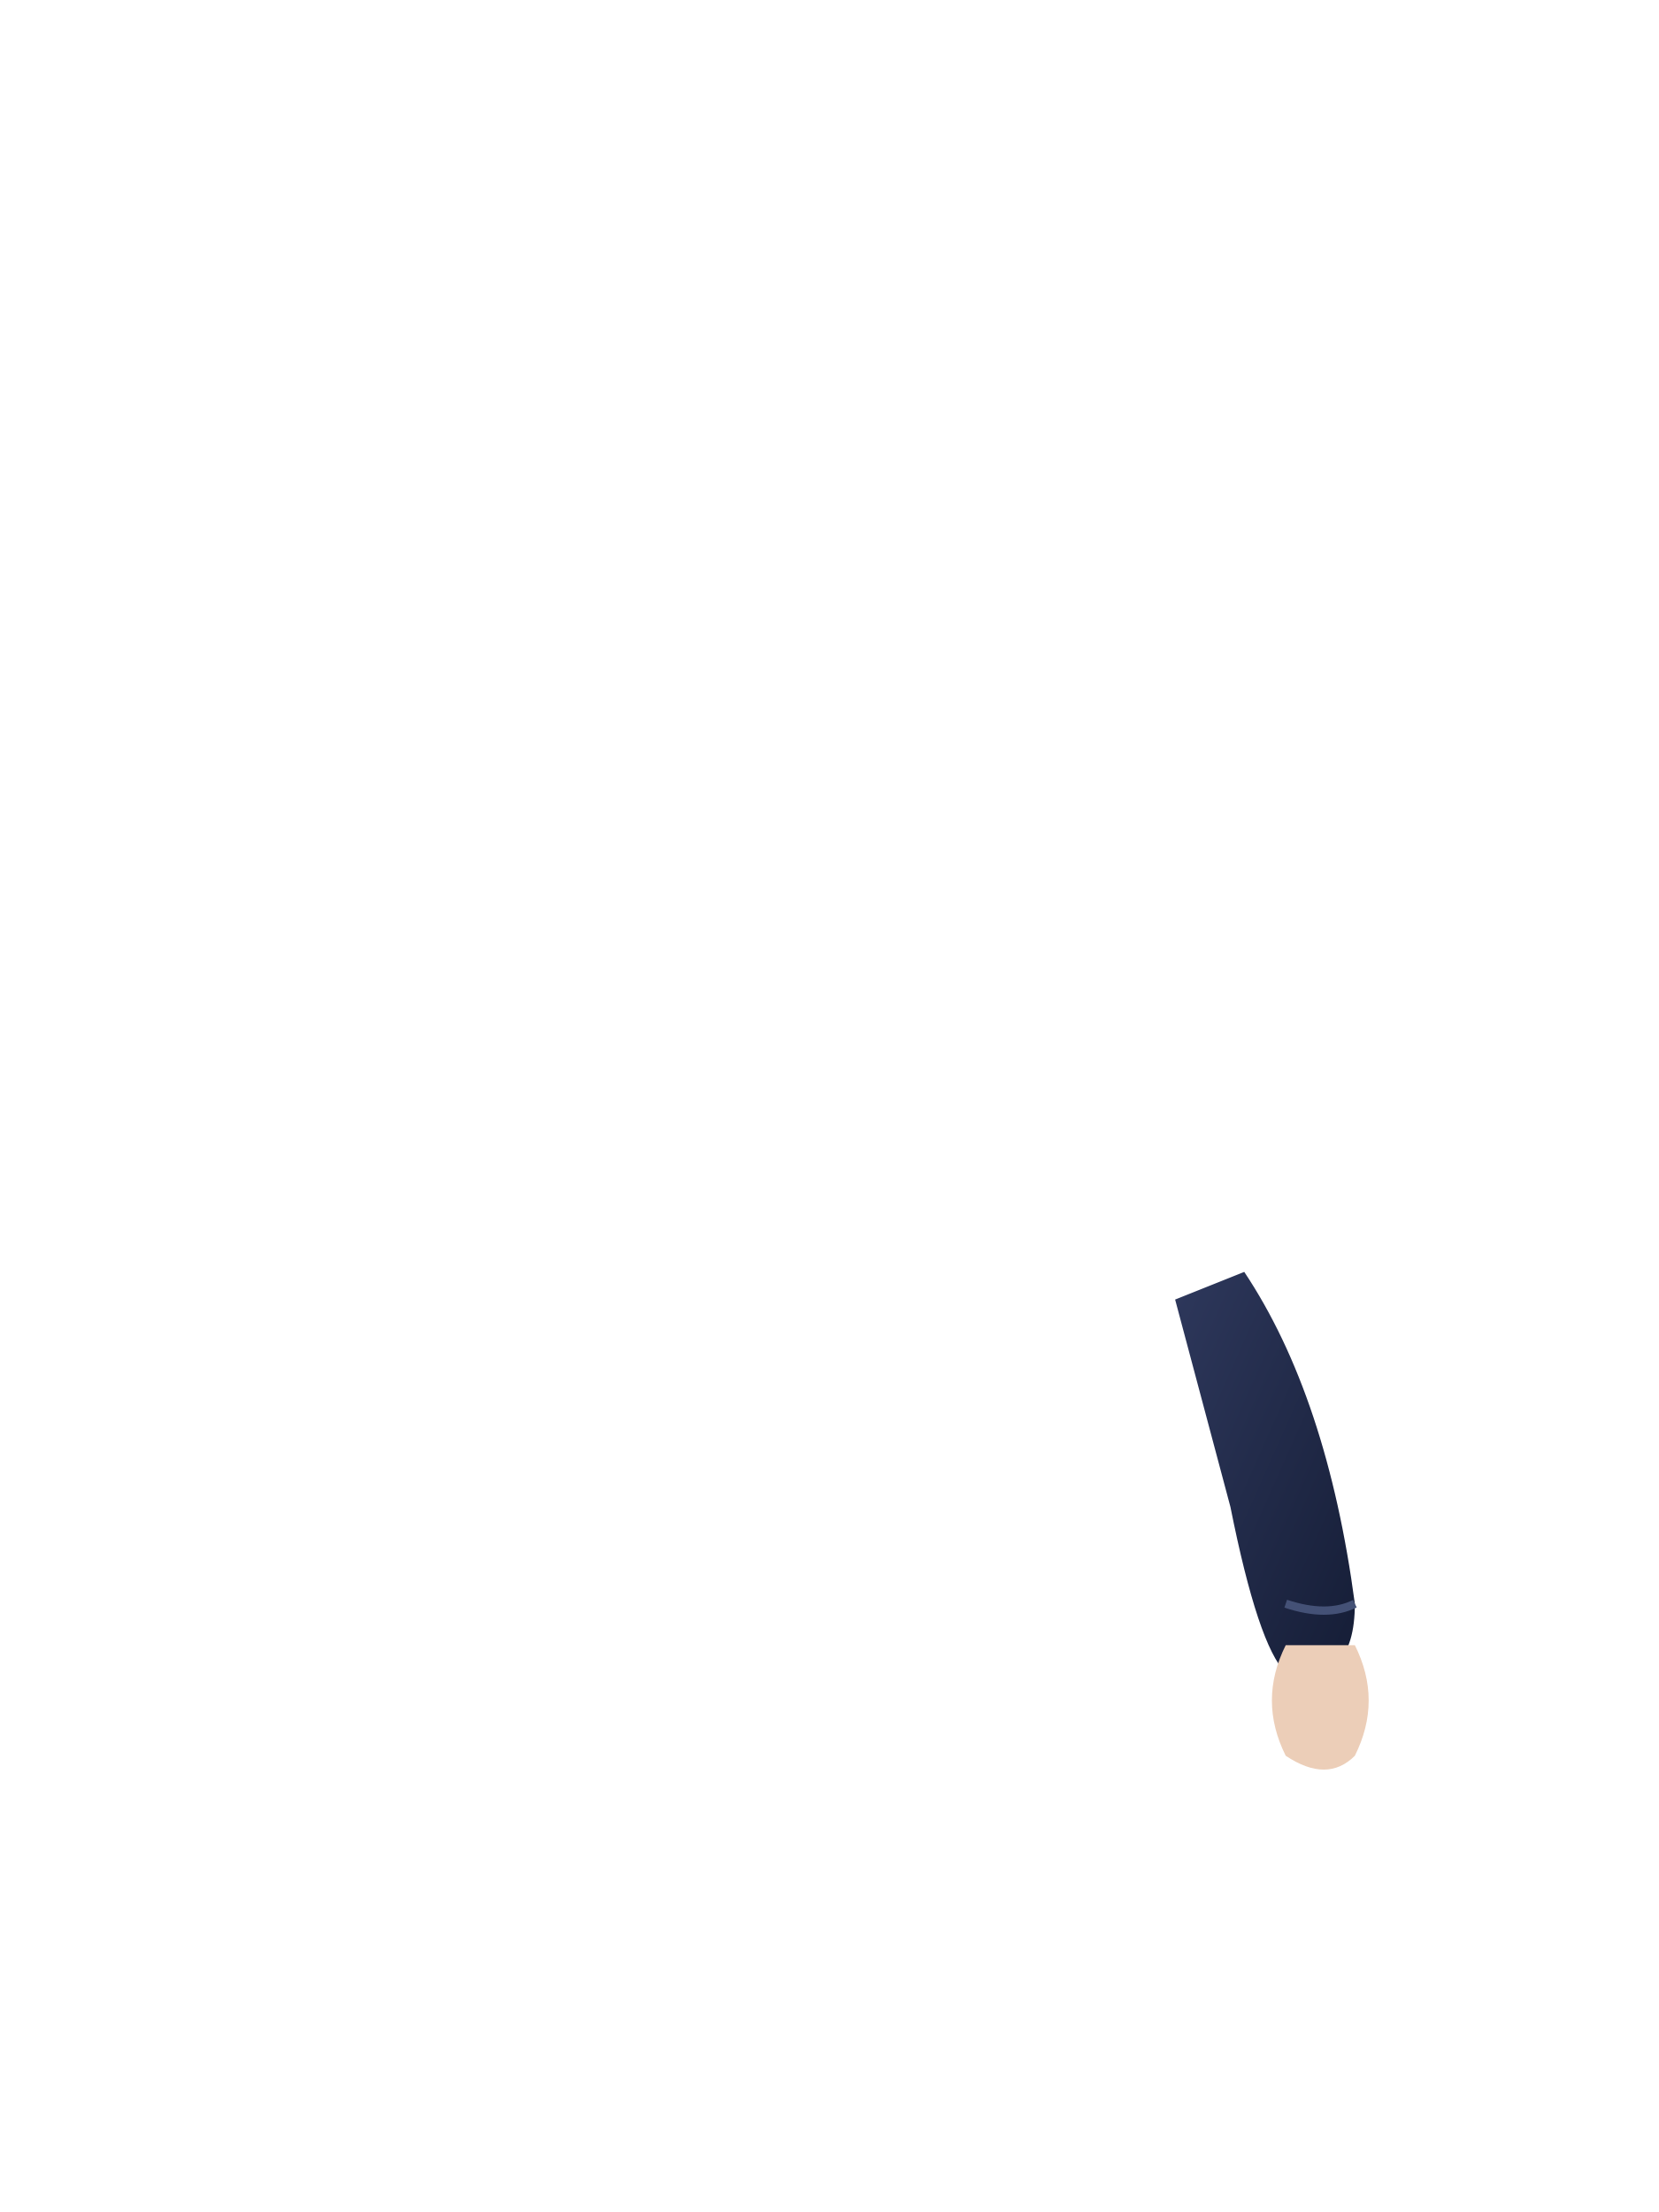
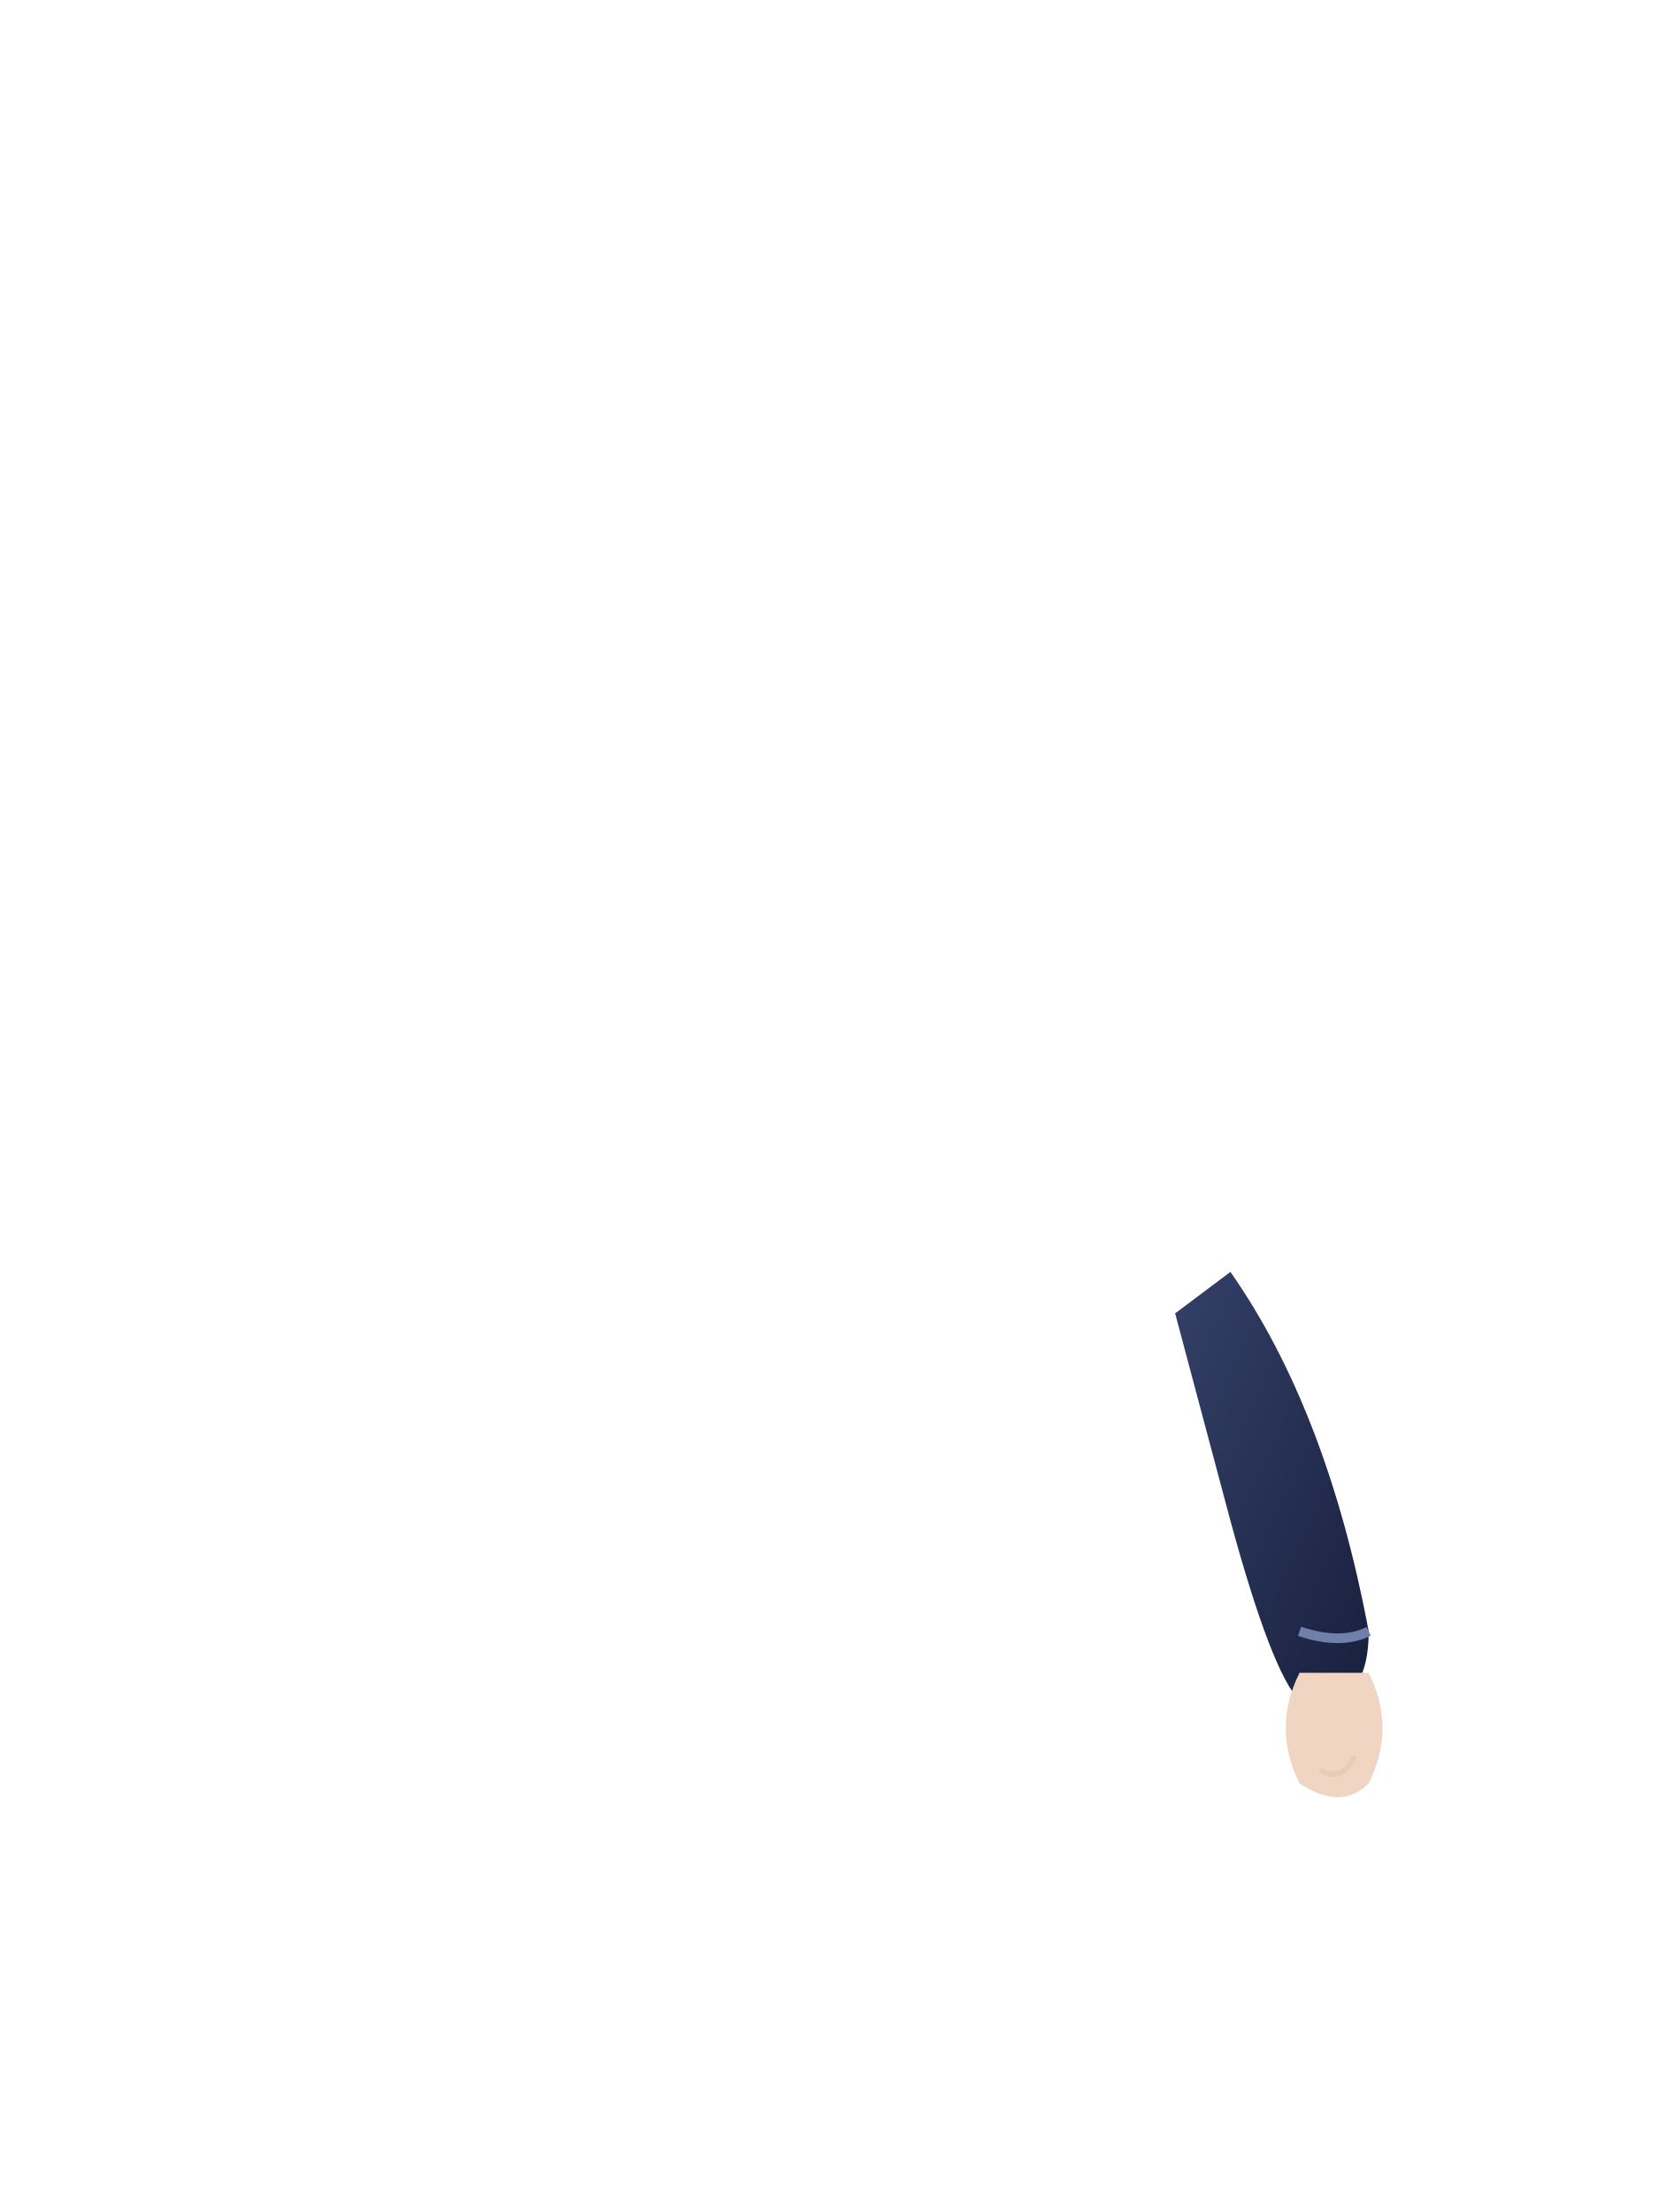
<svg xmlns="http://www.w3.org/2000/svg" viewBox="0 0 120 160" fill="none">
  <defs>
    <linearGradient id="rightSleeve" x1="0%" y1="0%" x2="100%" y2="100%">
-       <stop offset="0%" stop-color="#2E385C" />
-       <stop offset="100%" stop-color="#151D36" />
+       <stop offset="0%" stop-color="#344068" />
+       <stop offset="100%" stop-color="#18203E" />
    </linearGradient>
  </defs>
-   <path d="M90 92 Q96 101 98 116 Q98 122 93 121 Q91 119 89 109 L85 94 Z" fill="url(#rightSleeve)" />
-   <path d="M98 116 Q96 117 93 116" stroke="#445176" stroke-width="0.6" fill="none" />
-   <path d="M98 119 Q100 123 98 127 Q96 129 93 127 Q91 123 93 119 Z" fill="#ECCEB8" />
+   <path d="M89 92 Q96 102 99 118 Q99 124 94 123 Q92 121 89 110 L85 95 Z" fill="url(#rightSleeve)" />
+   <path d="M99 118 Q97 119 94 118" stroke="#7080A8" stroke-width="0.7" fill="none" />
+   <path d="M99 121 Q101 125 99 129 Q97 131 94 129 Q92 125 94 121 Z" fill="#F0D6C2" />
+   <path d="M98 127 Q97 129 95.5 128" stroke="#E8CCBA" stroke-width="0.4" fill="none" />
</svg>
